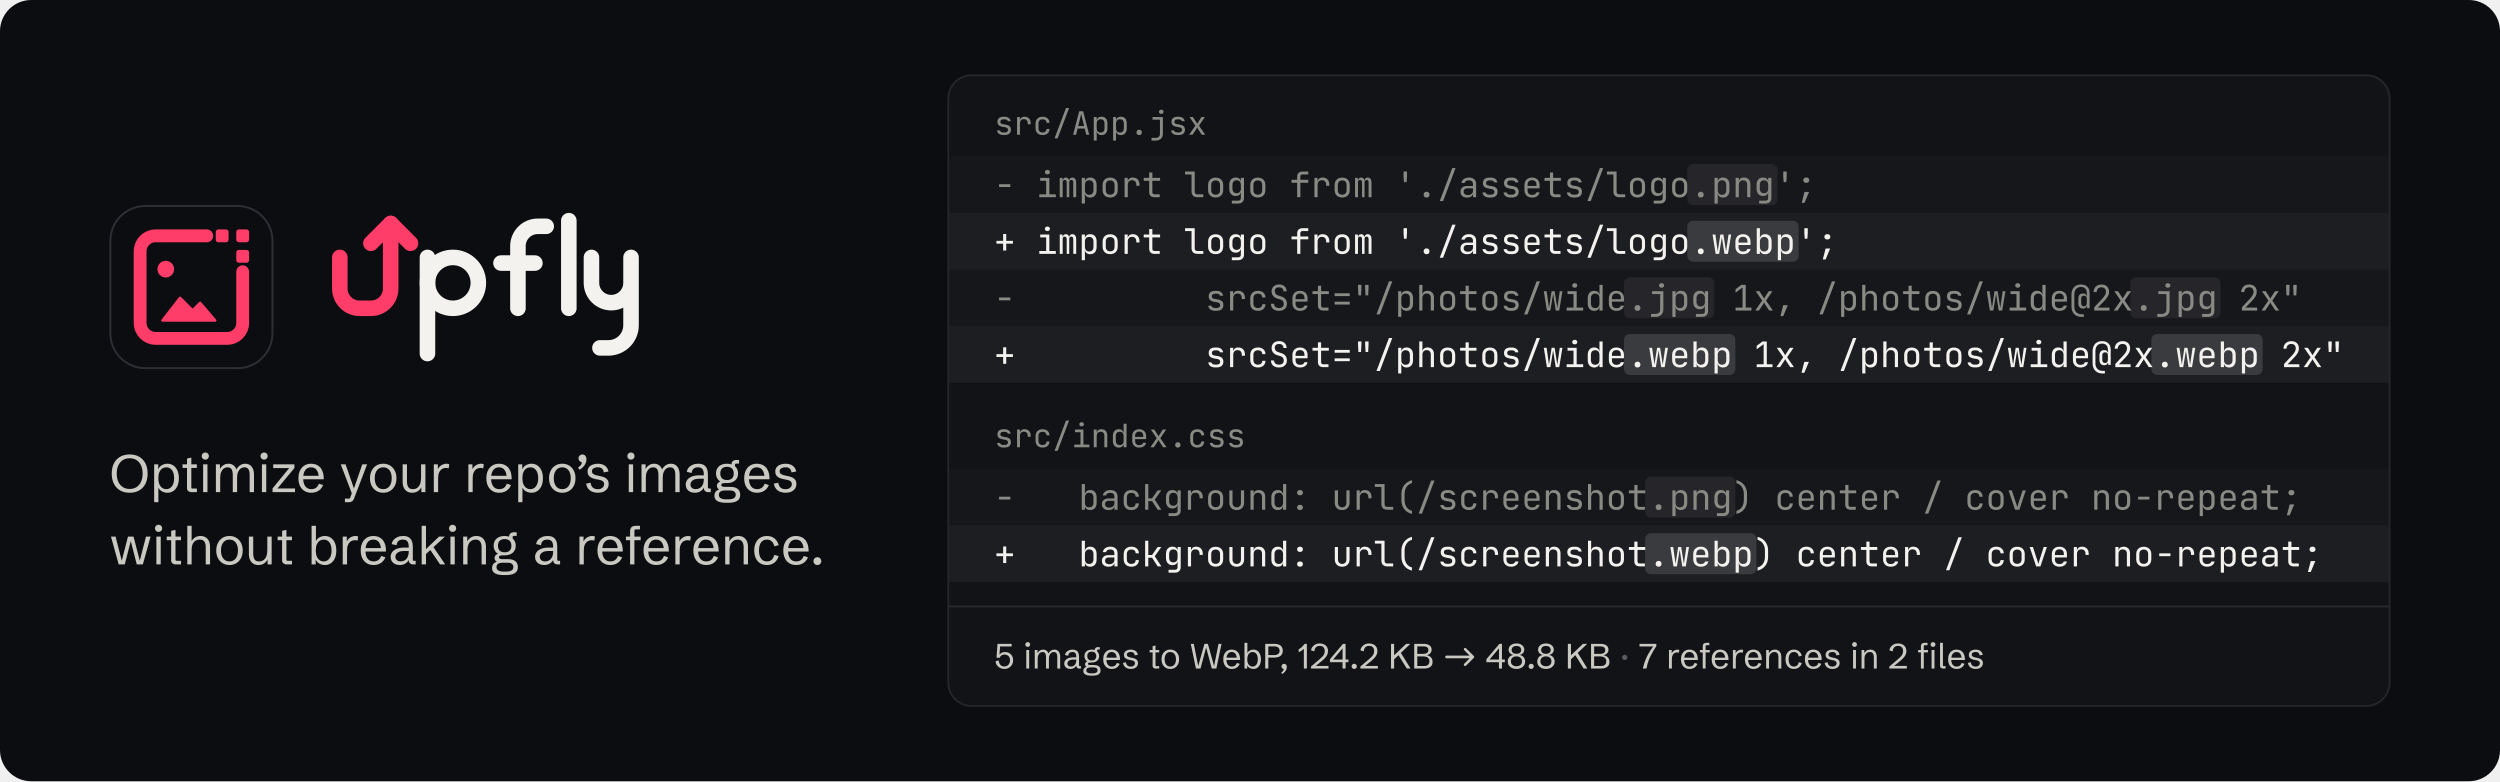
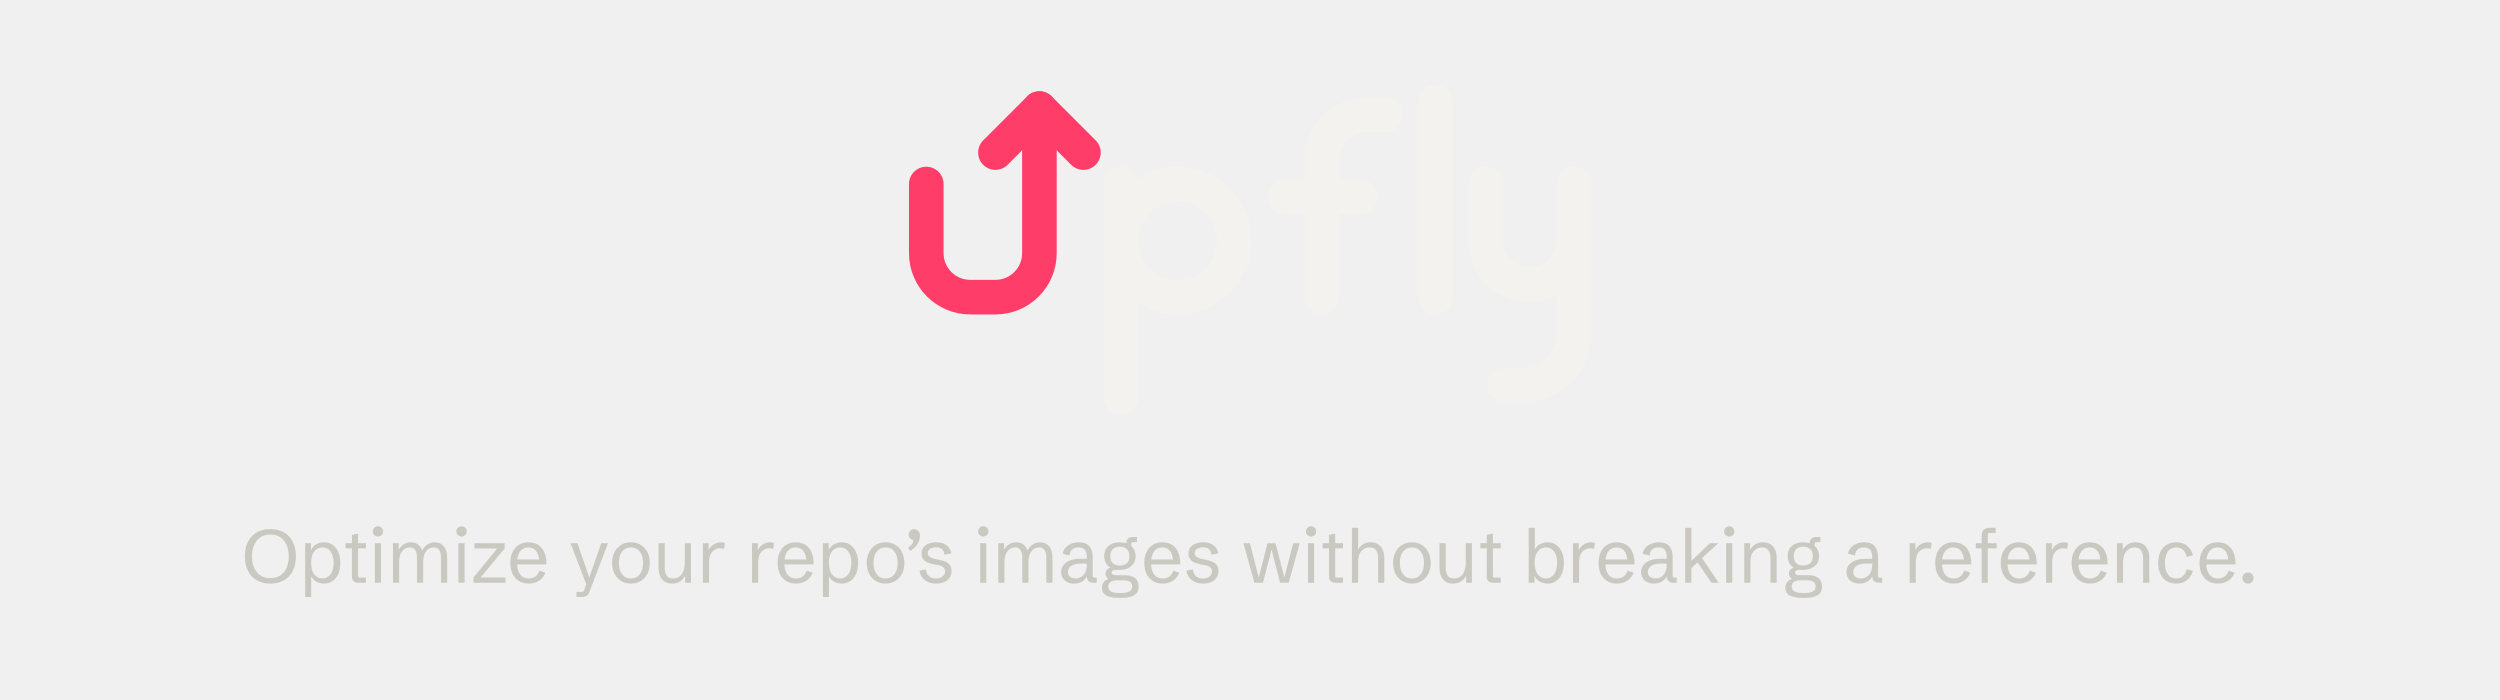
- <svg xmlns="http://www.w3.org/2000/svg" width="1280" height="400" viewBox="0 0 1280 400" role="img" aria-labelledby="t">
-   <style>@media (max-width:720px){.card{display:none}.brand{transform:translate(228.2px,-144.8px) scale(1.722)}}</style>
+ <svg xmlns="http://www.w3.org/2000/svg" width="1000" height="280" viewBox="0 0 1000 280" role="img" aria-labelledby="t">
+   <style>.n{display:none}@media (max-width:600px){.w{display:none}.n{display:inline}}</style>
  <defs>
    <path id="s34" d="M788 -24Q573 -24 417 67Q260 157 176 324Q91 491 91 720Q91 950 176 1117Q260 1283 417 1374Q573 1464 788 1464Q1003 1464 1160 1374Q1316 1283 1401 1117Q1485 950 1485 720Q1485 491 1401 324Q1316 157 1160 67Q1003 -24 788 -24ZM788 124Q943 124 1056 197Q1168 269 1229 403Q1290 537 1290 720Q1290 904 1229 1038Q1168 1171 1056 1244Q943 1316 788 1316Q634 1316 521 1244Q408 1171 347 1038Q286 904 286 720Q286 537 347 403Q408 269 521 197Q634 124 788 124Z" />
    <path id="s102" d="M163 -390L163 1080L321 1080L321 884Q366 992 462 1047Q564 1104 679 1104Q811 1104 911 1035Q1011 966 1067 839Q1123 712 1123 539Q1123 366 1067 240Q1010 113 910 45Q810 -24 679 -24Q573 -24 469 29Q379 75 327 176L327 -390ZM633 116Q767 116 853 227Q939 337 939 543Q939 743 856 854Q773 964 635 964Q551 964 481 920Q410 876 368 783Q326 690 326 543Q326 326 416 221Q506 116 633 116Z" />
    <path id="s108" d="M394 0Q330 0 282 43Q234 85 234 150L234 940L60 940L60 1080L234 1080L234 1306L402 1342L402 1080L616 1080L616 940L402 940L402 195Q402 162 412 151Q421 140 452 140L617 140L617 0Z" />
    <path id="s80" d="M164 0L164 1080L332 1080L332 0ZM248 1261Q190 1261 149 1302Q108 1343 108 1401Q108 1460 149 1501Q190 1541 248 1541Q307 1541 348 1501Q388 1460 388 1401Q388 1343 348 1302Q307 1261 248 1261Z" />
    <path id="s91" d="M163 0L163 1080L321 1080L321 895Q359 979 447 1042Q535 1104 656 1104Q763 1104 843 1046Q922 987 961 880Q1012 979 1101 1042Q1189 1104 1307 1104Q1462 1104 1553 992Q1643 879 1643 680L1643 0L1475 0L1475 667Q1475 759 1456 826Q1437 892 1394 928Q1350 964 1275 964Q1193 964 1128 918Q1062 871 1025 782Q987 693 987 565L987 0L819 0L819 667Q819 759 800 826Q781 892 738 928Q695 964 621 964Q539 964 473 918Q407 872 369 783Q331 694 331 565L331 0Z" />
    <path id="s120" d="M80 0L80 144L728 936L106 936L106 1080L930 1080L930 936L272 144L954 144L954 0Z" />
    <path id="s72" d="M601 -24Q447 -24 335 45Q222 114 161 241Q100 367 100 539Q100 712 161 839Q222 966 333 1035Q444 1104 594 1104Q680 1104 767 1077Q853 1049 925 982Q996 914 1040 797Q1083 679 1083 500L285 500Q292 325 367 226Q449 116 601 116Q710 116 785 171Q859 226 894 330L1059 274Q1020 180 955 114Q890 47 801 12Q711 -24 601 -24ZM289 636L885 636Q874 735 843 801Q802 887 737 926Q671 964 591 964Q496 964 427 915Q358 865 321 770Q298 711 289 636Z" />
    <path id="s117" d="M211 -390L211 -250L375 -250Q393 -250 403 -238Q413 -227 422 -202L478 -42L49 1080L237 1080L561 143L887 1080L1073 1080L558 -269Q537 -324 487 -357Q437 -390 383 -390Z" />
    <path id="s94" d="M611 -24Q459 -24 343 48Q227 119 162 246Q97 373 97 540Q97 707 162 834Q227 961 343 1033Q459 1104 611 1104Q763 1104 879 1033Q995 961 1060 834Q1125 707 1125 540Q1125 373 1060 246Q995 119 879 48Q763 -24 611 -24ZM611 116Q764 116 853 230Q941 344 941 540Q941 737 853 851Q764 964 611 964Q458 964 370 851Q281 737 281 540Q281 344 370 230Q458 116 611 116Z" />
    <path id="s109" d="M512 -24Q399 -24 316 27Q233 78 188 173Q143 268 143 400L143 1080L311 1080L311 413Q311 281 361 199Q411 116 541 116Q638 116 709 166Q780 216 820 316Q859 416 859 566L859 1080L1027 1080L1027 0L869 0L869 194Q827 105 741 43Q647 -24 512 -24Z" />
    <path id="s105" d="M163 0L163 1080L321 1080L321 890Q369 992 460 1047Q556 1104 655 1104Q684 1104 712 1099Q739 1094 763 1082L741 924Q686 941 632 941Q598 941 548 928Q497 914 448 874Q398 833 365 753Q331 673 331 540L331 0Z" />
    <path id="s216" d="M167 869L107 955L140 979Q196 1020 223 1061Q250 1101 250 1153L250 1166Q203 1172 169 1206Q125 1248 125 1312Q125 1377 169 1421Q213 1464 275 1464Q311 1464 348 1446Q384 1428 409 1387Q433 1345 433 1274Q433 1180 381 1082Q328 984 220 907Z" />
    <path id="s106" d="M532 -24Q415 -24 320 15Q224 53 161 132Q98 210 77 331L253 365Q264 238 340 176Q415 114 529 114Q642 114 709 171Q776 228 776 310Q776 380 729 421Q681 462 591 479L460 504Q407 514 350 532Q293 550 244 582Q194 614 164 666Q133 718 133 797Q133 903 189 971Q244 1038 336 1071Q427 1104 533 1104Q649 1104 735 1068Q821 1032 875 965Q929 898 947 803L762 766Q755 827 730 872Q704 917 656 942Q607 966 530 966Q437 966 370 927Q303 888 303 809Q303 765 326 734Q348 703 394 683Q439 662 508 647L641 619Q725 602 796 569Q867 535 910 476Q953 417 953 320Q953 213 900 136Q846 58 752 17Q657 -24 532 -24Z" />
    <path id="s59" d="M440 -24Q332 -24 253 18Q173 59 130 131Q87 203 87 294Q87 391 144 473Q201 555 321 605Q440 654 627 654L789 654L789 695Q789 825 737 895Q685 964 563 964Q448 964 386 905Q324 845 320 745L131 788Q140 875 198 947Q255 1018 352 1061Q448 1104 575 1104Q706 1104 789 1055Q871 1005 910 912Q949 819 949 688L949 195Q949 162 959 151Q968 140 999 140L1060 140L1060 0L953 0Q885 0 839 43Q793 85 793 150L793 174Q784 157 772 141Q742 97 696 60Q650 22 587 -1Q523 -24 440 -24ZM478 116Q561 116 632 157Q703 198 747 286Q790 373 790 513L790 522L621 522Q488 522 412 487Q335 452 303 401Q271 349 271 298Q271 247 294 206Q317 165 363 141Q409 116 478 116Z" />
    <path id="s78" d="M543 -414Q302 -414 188 -346Q74 -279 74 -138Q74 -58 115 5Q156 68 257 102Q219 125 195 163Q171 201 171 248Q171 304 206 349Q241 393 306 412Q226 459 182 540Q137 620 137 727Q137 843 189 928Q240 1012 336 1058Q431 1104 563 1104Q662 1104 741 1078L741 1098Q741 1163 789 1206Q837 1248 901 1248L1031 1248L1031 1108L924 1108Q893 1108 884 1097Q874 1086 874 1053L874 1005Q913 971 941 927Q993 842 993 725Q993 610 941 527Q888 443 791 398Q694 352 560 352L467 352Q341 352 341 277Q341 206 463 206L679 206Q807 206 886 177Q964 147 1006 101Q1047 54 1062 0Q1077 -54 1077 -103Q1077 -262 962 -338Q847 -414 605 -414ZM563 470Q690 470 758 536Q826 601 826 725Q826 848 758 916Q690 984 563 984Q437 984 370 917Q303 849 303 725Q303 601 370 536Q437 470 563 470ZM543 -280L605 -280Q903 -280 903 -102Q903 -28 850 19Q796 66 667 66L481 66Q381 66 314 26Q247 -15 247 -107Q247 -195 320 -237Q392 -280 543 -280Z" />
    <path id="s115" d="M362 0L62 1080L240 1080L481 142L722 1080L938 1080L1181 144L1422 1080L1600 1080L1300 0L1064 0L831 908L598 0Z" />
    <path id="s79" d="M164 0L164 1500L332 1500L332 906Q374 983 451 1038Q544 1104 679 1104Q793 1104 876 1053Q958 1002 1003 908Q1048 813 1048 680L1048 0L880 0L880 667Q880 804 829 884Q777 964 646 964Q506 964 419 865Q332 765 332 565L332 0Z" />
    <path id="s67" d="M679 -24Q573 -24 469 29Q373 78 321 188L321 0L163 0L163 1500L331 1500L331 906Q376 998 462 1047Q564 1104 679 1104Q811 1104 911 1035Q1011 966 1067 839Q1123 712 1123 539Q1123 366 1067 240Q1010 113 910 45Q810 -24 679 -24ZM633 116Q767 116 853 227Q939 337 939 543Q939 743 856 854Q773 964 635 964Q551 964 481 920Q410 876 368 783Q326 690 326 543Q326 326 416 221Q506 116 633 116Z" />
    <path id="s89" d="M164 0L164 1500L332 1500L332 597L839 1080L1068 1080L622 670L1077 0L878 0L500 558L332 403L332 0Z" />
    <path id="s92" d="M163 0L163 1080L321 1080L321 894Q364 978 450 1039Q543 1104 676 1104Q791 1104 874 1053Q957 1002 1002 908Q1047 813 1047 680L1047 0L879 0L879 667Q879 800 825 882Q770 964 645 964Q510 964 421 862Q331 759 331 565L331 0Z" />
    <path id="s77" d="M218 0L218 940L57 940L57 1080L218 1080L218 1276Q218 1397 275 1449Q332 1500 466 1500L601 1500L601 1360L442 1360Q412 1360 399 1347Q386 1334 386 1304L386 1080L628 1080L628 940L386 940L386 0Z" />
    <path id="s68" d="M594 -24Q442 -24 331 45Q220 114 160 241Q100 367 100 540Q100 713 160 840Q220 966 331 1035Q442 1104 594 1104Q710 1104 802 1062Q893 1019 957 940Q1020 860 1050 748L879 703Q851 829 779 897Q706 964 594 964Q445 964 365 854Q284 743 284 540Q284 336 365 226Q445 116 594 116Q705 116 777 182Q849 247 878 371L1048 323Q1024 241 982 177Q940 113 883 68Q825 23 753 0Q680 -24 594 -24Z" />
    <path id="s179" d="M287 -24Q223 -24 179 20Q135 64 135 128Q135 192 179 236Q223 280 287 280Q351 280 395 236Q439 192 439 128Q439 64 395 20Q351 -24 287 -24Z" />
-     <path id="m106" d="M283 -8Q227 -8 186 10Q144 27 120 59Q95 91 90 135L180 135Q186 106 213 89Q239 72 283 72L325 72Q378 72 404 94Q430 115 430 151Q430 186 407 207Q383 227 337 234L263 246Q182 260 143 297Q103 333 103 403Q103 477 150 518Q197 558 291 558L329 558Q408 558 456 521Q504 484 514 421L424 421Q418 447 394 463Q370 478 329 478L291 478Q240 478 217 459Q193 440 193 402Q193 368 213 352Q233 336 276 329L350 317Q439 303 480 265Q520 227 520 155Q520 79 472 36Q423 -8 325 -8Z" />
-     <path id="m105" d="M111 0L111 550L199 550L199 445L220 445L191 380Q191 469 230 515Q268 560 344 560Q431 560 483 506Q534 451 534 358L534 325L444 325L444 350Q444 415 413 450Q381 484 323 484Q266 484 234 449Q201 414 201 350L201 0Z" />
-     <path id="m68" d="M304 -10Q238 -10 189 15Q139 40 112 88Q85 135 85 200L85 350Q85 416 112 463Q139 510 189 535Q238 560 304 560Q399 560 457 509Q515 458 518 370L428 370Q425 423 393 452Q360 480 304 480Q245 480 210 447Q175 413 175 351L175 200Q175 138 210 104Q245 70 304 70Q360 70 393 99Q425 128 428 180L518 180Q515 92 457 41Q399 -10 304 -10Z" />
-     <path id="m153" d="M75 -110L430 830L525 830L170 -110Z" />
-     <path id="m1" d="M50 0L240 730L361 730L550 0L459 0L411 194L190 194L142 0ZM208 270L392 270L336 495Q320 559 311 602Q302 645 300 658Q298 645 289 602Q280 559 264 496Z" />
-     <path id="m102" d="M92 -180L92 550L182 550L182 445L200 445L182 424Q182 487 224 524Q265 560 333 560Q416 560 466 506Q515 451 515 356L515 195Q515 132 493 86Q470 40 430 15Q389 -10 333 -10Q266 -10 224 27Q182 64 182 126L200 105L180 105L182 -20L182 -180ZM303 68Q360 68 393 102Q425 136 425 200L425 350Q425 414 393 448Q360 482 303 482Q248 482 215 447Q182 412 182 350L182 200Q182 138 215 103Q248 68 303 68Z" />
-     <path id="m140" d="M300 -10Q262 -10 240 12Q217 34 217 71Q217 110 240 133Q262 156 300 156Q338 156 361 133Q383 110 383 71Q383 34 361 12Q338 -10 300 -10Z" />
-     <path id="m87" d="M85 -180L85 -97L214 -97Q276 -97 311 -63Q345 -30 345 31L345 468L115 468L115 550L435 550L435 31Q435 -66 375 -123Q315 -180 214 -180ZM385 649Q352 649 333 666Q314 683 314 712Q314 742 333 760Q352 777 385 777Q418 777 437 760Q456 742 456 712Q456 683 437 666Q418 649 385 649Z" />
-     <path id="m116" d="M50 0L245 283L62 550L168 550L277 380Q284 369 291 356Q297 343 301 335Q304 343 311 356Q317 369 324 380L434 550L539 550L356 282L550 0L444 0L326 180Q319 191 313 206Q306 220 301 229Q297 220 290 206Q282 191 274 180L155 0Z" />
-     <path id="m163" d="M140 290L140 370L460 370L460 290Z" />
-     <path id="m80" d="M85 0L85 82L280 82L280 468L110 468L110 550L370 550L370 82L555 82L555 0ZM315 649Q282 649 263 666Q244 683 244 712Q244 742 263 760Q282 777 315 777Q348 777 367 760Q386 742 386 712Q386 683 367 666Q348 649 315 649Z" />
-     <path id="m91" d="M66 0L66 550L145 550L145 484L163 484L149 460Q149 506 174 533Q198 560 240 560Q286 560 311 526Q336 492 336 430L309 484L351 484L332 460Q332 506 358 533Q383 560 425 560Q477 560 506 521Q534 482 534 418L534 0L451 0L451 419Q451 453 437 472Q422 491 394 491Q367 491 352 473Q336 454 336 420L336 0L264 0L264 419Q264 454 249 473Q233 491 205 491Q177 491 163 473Q149 454 149 420L149 0Z" />
-     <path id="m94" d="M300 -8Q234 -8 186 17Q138 42 112 90Q85 137 85 202L85 348Q85 414 112 461Q138 508 186 533Q234 558 300 558Q366 558 414 533Q462 508 489 461Q515 414 515 349L515 202Q515 137 489 90Q462 42 414 17Q366 -8 300 -8ZM300 72Q359 72 392 105Q425 138 425 202L425 348Q425 412 392 445Q359 478 300 478Q242 478 209 445Q175 412 175 348L175 202Q175 138 209 105Q242 72 300 72Z" />
-     <path id="m108" d="M360 0Q289 0 250 38Q210 76 210 145L210 468L55 468L55 550L210 550L210 705L300 705L300 550L520 550L520 468L300 468L300 145Q300 82 360 82L510 82L510 0Z" />
-     <path id="m90" d="M375 0Q327 0 291 19Q255 38 235 73Q215 108 215 155L215 648L30 648L30 730L305 730L305 155Q305 121 324 102Q343 82 375 82L550 82L550 0Z" />
-     <path id="m78" d="M161 -180L161 -98L336 -98Q378 -98 398 -79Q417 -60 417 -20L417 50L419 150L401 150L418 165Q418 105 378 70Q338 35 271 35Q186 35 137 91Q88 146 88 240L88 356Q88 450 137 505Q186 560 271 560Q338 560 378 525Q418 490 418 430L401 445L418 445L418 550L507 550L507 -20Q507 -94 462 -137Q416 -180 335 -180ZM298 113Q354 113 386 148Q418 183 418 245L418 350Q418 412 386 447Q354 482 298 482Q241 482 210 448Q178 414 178 350L178 245Q178 181 210 147Q241 113 298 113Z" />
-     <path id="m77" d="M220 0L220 413L60 413L60 495L220 495L220 590Q220 655 261 693Q302 730 374 730L535 730L535 648L374 648Q343 648 327 634Q310 619 310 590L310 495L535 495L535 413L310 413L310 0Z" />
-     <path id="m179" d="M258 430L246 580L246 730L343 730L343 580L332 430Z" />
-     <path id="m59" d="M252 -10Q165 -10 115 35Q65 79 65 155Q65 232 115 276Q165 320 250 320L420 320L420 375Q420 426 390 454Q359 481 303 481Q254 481 221 461Q188 440 183 405L93 405Q102 476 160 518Q218 560 305 560Q400 560 455 511Q510 462 510 378L510 0L422 0L422 105L407 105L422 120Q422 60 376 25Q329 -10 252 -10ZM274 61Q338 61 379 93Q420 125 420 175L420 253L252 253Q207 253 181 228Q155 203 155 160Q155 114 187 88Q218 61 274 61Z" />
-     <path id="m72" d="M300 -10Q235 -10 187 16Q138 42 112 90Q85 137 85 200L85 350Q85 414 112 461Q138 508 187 534Q235 560 300 560Q365 560 414 534Q462 508 489 461Q515 414 515 350L515 253L173 253L173 200Q173 135 206 101Q239 66 300 66Q352 66 384 85Q416 103 423 140L513 140Q504 71 446 31Q387 -10 300 -10ZM427 313L427 350Q427 415 395 450Q362 485 300 485Q239 485 206 450Q173 415 173 350L173 321L434 321Z" />
-     <path id="m92" d="M92 0L92 550L182 550L182 445L201 445L182 424Q182 489 221 525Q260 560 329 560Q412 560 461 509Q510 458 510 370L510 0L420 0L420 360Q420 419 389 451Q357 482 303 482Q247 482 215 448Q182 414 182 350L182 0Z" />
-     <path id="m143" d="M170 -160L250 151L380 151L250 -160ZM290 410Q257 410 236 431Q215 452 215 485Q215 517 237 539Q258 560 290 560L310 560Q342 560 364 539Q385 517 385 485Q385 452 364 431Q343 410 310 410Z" />
-     <path id="m250" d="M256 95L256 290L65 290L65 370L256 370L256 565L344 565L344 370L535 370L535 290L344 290L344 95Z" />
-     <path id="m115" d="M123 0L35 550L115 550L170 160Q173 138 177 113Q180 87 182 70Q184 87 189 113Q193 138 196 160L257 550L343 550L404 160Q407 138 412 113Q416 87 418 70Q420 87 425 113Q429 138 432 160L489 550L565 550L473 0L374 0L315 380Q311 408 306 436Q301 464 299 480Q297 464 293 436Q289 408 284 380L222 0Z" />
-     <path id="m67" d="M332 -10Q264 -10 223 27Q182 63 182 126L200 105L182 105L182 0L92 0L92 730L182 730L182 570L180 445L200 445L182 424Q182 486 224 523Q265 560 332 560Q415 560 465 505Q515 450 515 355L515 194Q515 100 465 45Q415 -10 332 -10ZM302 68Q359 68 392 102Q425 136 425 200L425 350Q425 414 392 448Q359 482 302 482Q247 482 215 447Q182 412 182 350L182 200Q182 138 215 103Q247 68 302 68Z" />
-     <path id="m46" d="M304 -10Q232 -10 181 14Q129 38 101 83Q73 128 72 190L162 190Q162 135 200 103Q237 71 304 71Q367 71 403 102Q438 133 438 188Q438 232 415 265Q391 298 347 311L248 342Q173 365 133 419Q92 473 92 546Q92 605 119 649Q145 692 193 717Q241 741 306 741Q402 741 460 688Q518 634 519 545L429 545Q429 599 397 630Q364 660 305 660Q247 660 215 632Q182 604 182 554Q182 509 206 476Q230 443 275 429L375 397Q448 374 488 319Q528 264 528 190Q528 130 500 85Q472 40 422 15Q371 -10 304 -10Z" />
-     <path id="m254" d="M85 410L85 490L515 490L515 410ZM85 170L85 250L515 250L515 170Z" />
-     <path id="m178" d="M365 430L353 640L353 730L450 730L450 640L439 430ZM162 430L150 640L150 730L247 730L247 640L236 430Z" />
-     <path id="m79" d="M92 0L92 730L182 730L182 550L182 445L201 445L182 424Q182 489 221 525Q260 560 329 560Q412 560 461 509Q510 458 510 370L510 0L420 0L420 360Q420 419 389 452Q357 484 303 484Q247 484 215 449Q182 414 182 350L182 0Z" />
-     <path id="m70" d="M268 -10Q186 -10 136 45Q85 100 85 194L85 355Q85 450 135 505Q185 560 268 560Q336 560 377 523Q418 486 418 424L400 445L420 445L418 570L418 730L508 730L508 0L418 0L418 105L400 105L418 126Q418 63 377 27Q336 -10 268 -10ZM298 68Q354 68 386 103Q418 138 418 200L418 350Q418 412 386 447Q354 482 298 482Q241 482 208 448Q175 414 175 350L175 200Q175 136 208 102Q241 68 298 68Z" />
-     <path id="m124" d="M90 0L90 82L288 82L288 655L90 507L90 607L255 730L378 730L378 82L540 82L540 0Z" />
-     <path id="m141" d="M165 -160L245 151L375 151L245 -160Z" />
-     <path id="m265" d="M325 -180Q240 -180 177 -144Q114 -109 80 -43Q45 22 45 110L45 450Q45 540 78 605Q110 670 171 705Q231 740 315 740Q391 740 446 711Q501 681 531 626Q560 571 560 495L560 65L489 65L489 120L461 120L480 140Q480 102 451 79Q422 55 374 55Q309 55 275 95Q240 134 240 210L240 330Q240 406 275 446Q309 485 374 485Q422 485 451 462Q480 438 480 399L466 420L490 420L480 490L480 495Q480 552 461 591Q442 630 406 650Q369 670 315 670Q225 670 175 612Q125 554 125 450L125 110Q125 10 179 -47Q232 -105 325 -105L395 -105L395 -180ZM400 118Q441 118 461 143Q480 168 480 220L480 331Q480 378 461 400Q441 422 400 422Q360 422 340 400Q320 377 320 330L320 210Q320 163 340 141Q360 118 400 118Z" />
-     <path id="m125" d="M92 0L92 92L315 329Q372 390 398 438Q424 485 424 529Q424 590 391 625Q357 660 299 660Q235 660 199 624Q162 588 162 525L72 525Q74 591 103 640Q131 688 182 714Q232 740 299 740Q365 740 414 715Q462 689 488 642Q514 595 514 530Q514 468 481 407Q448 346 373 268L193 82L526 82L526 0Z" />
-     <path id="m89" d="M95 0L95 730L185 730L185 323L291 323L451 550L554 550L369 288L557 0L452 0L292 245L185 245L185 0Z" />
-     <path id="m109" d="M299 -10Q204 -10 147 47Q90 103 90 200L90 550L180 550L180 200Q180 138 212 104Q244 69 299 69Q355 69 388 104Q420 138 420 200L420 550L510 550L510 200Q510 103 452 47Q394 -10 299 -10Z" />
-     <path id="m142" d="M300 410Q263 410 240 431Q217 451 217 485Q217 519 240 540Q263 560 300 560Q338 560 361 540Q383 519 383 485Q383 451 361 431Q338 410 300 410ZM300 -10Q263 -10 240 11Q217 31 217 65Q217 99 240 120Q263 140 300 140Q338 140 361 120Q383 99 383 65Q383 31 361 11Q338 -10 300 -10Z" />
-     <path id="m157" d="M485 -120Q343 -85 264 18Q185 121 185 270L185 450Q185 548 222 628Q258 707 326 762Q393 817 485 840L485 755Q421 740 374 698Q327 655 301 592Q275 529 275 450L275 270Q275 193 301 130Q326 67 374 26Q421 -16 485 -31Z" />
-     <path id="m158" d="M115 -120L115 -31Q180 -16 227 26Q274 67 300 130Q325 193 325 270L325 450Q325 529 299 592Q273 655 226 698Q179 740 115 755L115 840Q208 817 275 762Q342 707 379 628Q415 548 415 450L415 270Q415 121 336 18Q257 -85 115 -120Z" />
-     <path id="m114" d="M239 0L55 550L147 550L269 180Q280 147 289 117Q298 86 302 69Q307 86 316 117Q325 147 335 180L454 550L545 550L361 0Z" />
-     <path id="s134" d="M602 -24Q477 -24 363 28Q249 79 173 179Q96 278 83 422L265 479Q276 327 358 224Q439 120 596 120Q693 120 767 167Q840 213 882 295Q924 377 924 483Q924 644 832 730Q739 816 602 816Q481 816 413 756Q344 695 312 620L138 638L196 1440L1020 1440L1020 1286L345 1286L312 820Q353 865 408 901Q504 964 642 964Q774 964 879 904Q984 844 1045 737Q1106 630 1106 489Q1106 333 1036 218Q966 102 851 39Q736 -24 602 -24Z" />
-     <path id="s54" d="M362 0L62 1440L236 1440L495 142L858 1440L1058 1440L1419 142L1678 1440L1852 1440L1552 0L1286 0L956 1235L628 0Z" />
-     <path id="s42" d="M164 0L164 1440L683 1440Q934 1440 1060 1337Q1186 1234 1186 1039Q1186 848 1061 743Q935 638 680 638L344 638L344 0ZM344 786L683 786Q839 786 921 853Q1002 920 1002 1036Q1002 1140 929 1216Q856 1292 683 1292L344 1292Z" />
-     <path id="s181" d="M167 -319L107 -233L140 -209Q196 -168 223 -127Q250 -87 250 -35L250 -22Q203 -16 169 18Q125 60 125 124Q125 189 169 233Q213 276 275 276Q311 276 348 258Q384 240 409 199Q433 157 433 86Q433 -8 381 -106Q328 -204 220 -281Z" />
-     <path id="s130" d="M363 0L363 1147Q284 1079 215 1033Q146 986 61 954L61 1124Q105 1145 154 1177Q203 1208 266 1270Q328 1331 410 1440L539 1440L539 0Z" />
-     <path id="s131" d="M70 0L70 118L576 547Q679 635 745 707Q810 779 841 853Q872 927 872 1018Q872 1117 838 1185Q803 1252 738 1286Q673 1320 579 1320Q471 1320 405 1278Q338 1235 306 1163Q273 1091 267 1001L75 1060Q81 1156 145 1249Q208 1342 319 1403Q430 1464 578 1464Q662 1464 747 1440Q832 1416 904 1364Q975 1311 1019 1227Q1062 1142 1062 1022Q1062 851 969 717Q876 582 709 447L348 154L1090 154L1090 0Z" />
-     <path id="s133" d="M794 0L794 372L62 372L62 544L821 1440L970 1440L970 526L1138 526L1138 372L970 372L970 0ZM796 526L796 1180L246 526Z" />
-     <path id="s29" d="M164 0L164 1440L344 1440L344 772L1045 1440L1290 1440L738 913L1302 0L1084 0L600 781L344 537L344 0Z" />
-     <path id="s10" d="M164 0L164 1440L713 1440Q924 1440 1051 1354Q1178 1267 1178 1100Q1178 998 1133 931Q1088 863 1018 827Q954 793 884 783Q1034 755 1132 661Q1233 563 1233 387Q1233 244 1167 159Q1100 74 990 37Q880 0 749 0ZM344 148L749 148Q866 148 932 189Q998 229 1025 292Q1051 355 1051 423Q1051 520 1006 583Q961 646 879 677Q797 708 685 708L344 708ZM344 856L704 856Q822 856 906 907Q990 957 990 1076Q990 1171 926 1232Q861 1292 714 1292L344 1292Z" />
-     <path id="s137" d="M592 -24Q444 -24 330 31Q215 85 151 183Q86 281 86 409Q86 546 168 655Q250 763 408 792Q325 812 263 855Q201 898 168 961Q134 1023 134 1100Q134 1205 193 1288Q251 1370 355 1417Q458 1464 593 1464Q729 1464 832 1417Q934 1370 992 1288Q1050 1205 1050 1100Q1050 1023 1017 961Q983 898 922 855Q861 812 778 792Q936 763 1018 655Q1100 546 1100 409Q1100 281 1035 183Q970 85 856 31Q741 -24 592 -24ZM593 134Q742 134 828 211Q914 288 914 422Q914 553 828 632Q742 710 593 710Q445 710 358 632Q270 553 270 422Q270 287 358 211Q445 134 593 134ZM593 858Q722 858 796 917Q870 976 870 1081Q870 1190 796 1255Q722 1319 593 1319Q464 1319 389 1255Q314 1190 314 1081Q314 976 389 917Q464 858 593 858Z" />
-     <path id="s192" d="M287 498Q223 498 179 542Q135 586 135 650Q135 714 179 758Q223 802 287 802Q351 802 395 758Q439 714 439 650Q439 586 395 542Q351 498 287 498Z" />
-     <path id="s136" d="M250 0Q329 372 480 684Q631 995 854 1286L54 1286L54 1440L1032 1440L1032 1305Q930 1152 840 998Q749 844 675 685Q600 525 546 355Q492 185 462 0Z" />
-     <path id="s90" d="M321 0Q257 0 209 43Q161 85 161 150L161 1500L329 1500L329 195Q329 162 339 151Q348 140 379 140L484 140L484 0Z" />
  </defs>
-   <rect width="1280" height="400" rx="16" fill="#0C0D10" />
-   <g class="brand">
-     <g transform="translate(56 105) scale(0.65625)">
-       <rect width="128" height="128" rx="28" fill="#0C0D10" />
-       <rect x="0.75" y="0.75" width="126.5" height="126.5" rx="27.25" fill="none" stroke="#2E2F35" stroke-width="1.5" />
-       <path d="M76 24 H36 A12 12 0 0 0 24 36 V92 A12 12 0 0 0 36 104 H92 A12 12 0 0 0 104 92 V52" fill="none" stroke="#FF3D68" stroke-width="10" stroke-linecap="round" stroke-linejoin="round" />
-       <rect x="83" y="19" width="10" height="10" rx="2.00" fill="#FF3D68" />
-       <rect x="99" y="19" width="10" height="10" rx="2.00" fill="#FF3D68" />
-       <rect x="99" y="35" width="10" height="10" rx="2.00" fill="#FF3D68" />
-       <path d="M41.52 90.00 L55.17 72.45 L64.92 82.20 L70.78 76.35 L82.47 90.00 Z" fill="#FF3D68" stroke="#FF3D68" stroke-width="2.08" stroke-linejoin="round" />
-       <circle cx="44" cy="50" r="6.5" fill="#FF3D68" />
-     </g>
-     <g transform="translate(163.85 99.95) scale(0.72381)">
+   <g class="w">
+     <g transform="translate(352.91 18.29) scale(1.25714)">
      <g fill="none" stroke-width="11" stroke-linecap="round" stroke-linejoin="round" stroke="#FF3D68">
        <path d="M14 44 V66 A14 14 0 0 0 28 80 H36 A14 14 0 0 0 50 66 V20" />
        <path d="M36 34 L50 20 L64 34" />
      </g>
      <g fill="none" stroke-width="11" stroke-linecap="round" stroke-linejoin="round" stroke="#F3F2EE">
        <path d="M76 44 V112" />
        <circle cx="94" cy="62" r="18" />
        <path d="M140 80 V36 A14 14 0 0 1 154 22 H160 M128 48 H152" />
        <path d="M176 18 V80" />
        <path d="M192 44 V62 A14 14 0 0 0 220 62 M220 44 V92 A16 16 0 0 1 204 108 H198" />
      </g>
    </g>
-     <g fill="#C9C8C1" transform="translate(56 251.98) scale(0.013184 -0.013184)">
+     <g fill="#C9C8C1" transform="translate(96.6 233.09) scale(0.014648 -0.014648)">
+       <use href="#s34" />
+       <use href="#s102" x="1576" />
+       <use href="#s108" x="2781" />
+       <use href="#s80" x="3477" />
+       <use href="#s91" x="3973" />
+       <use href="#s80" x="5760" />
+       <use href="#s120" x="6256" />
+       <use href="#s72" x="7242" />
+       <use href="#s117" x="8936" />
+       <use href="#s94" x="10024" />
+       <use href="#s109" x="11246" />
+       <use href="#s105" x="12436" />
+       <use href="#s105" x="13778" />
+       <use href="#s72" x="14540" />
+       <use href="#s102" x="15714" />
+       <use href="#s94" x="16977" />
+       <use href="#s216" x="18094" />
+       <use href="#s106" x="18437" />
+       <use href="#s80" x="20007" />
+       <use href="#s91" x="20503" />
+       <use href="#s59" x="22295" />
+       <use href="#s78" x="23422" />
+       <use href="#s72" x="24553" />
+       <use href="#s106" x="25727" />
+       <use href="#s115" x="27297" />
+       <use href="#s80" x="28959" />
+       <use href="#s108" x="29463" />
+       <use href="#s79" x="30159" />
+       <use href="#s94" x="31350" />
+       <use href="#s109" x="32572" />
+       <use href="#s108" x="33771" />
+       <use href="#s67" x="34987" />
+       <use href="#s105" x="36196" />
+       <use href="#s72" x="36958" />
+       <use href="#s59" x="38132" />
+       <use href="#s89" x="39261" />
+       <use href="#s80" x="40378" />
+       <use href="#s92" x="40874" />
+       <use href="#s78" x="42084" />
+       <use href="#s59" x="43741" />
+       <use href="#s105" x="45390" />
+       <use href="#s72" x="46152" />
+       <use href="#s77" x="47301" />
+       <use href="#s72" x="47940" />
+       <use href="#s105" x="49114" />
+       <use href="#s72" x="49876" />
+       <use href="#s92" x="51050" />
+       <use href="#s68" x="52240" />
+       <use href="#s72" x="53369" />
+       <use href="#s179" x="54505" />
+     </g>
+   </g>
+   <g class="n">
+     <g transform="translate(366.29 3.71) scale(1.14286)">
+       <g fill="none" stroke-width="11" stroke-linecap="round" stroke-linejoin="round" stroke="#FF3D68">
+         <path d="M14 44 V66 A14 14 0 0 0 28 80 H36 A14 14 0 0 0 50 66 V20" />
+         <path d="M36 34 L50 20 L64 34" />
+       </g>
+       <g fill="none" stroke-width="11" stroke-linecap="round" stroke-linejoin="round" stroke="#F3F2EE">
+         <path d="M76 44 V112" />
+         <circle cx="94" cy="62" r="18" />
+         <path d="M140 80 V36 A14 14 0 0 1 154 22 H160 M128 48 H152" />
+         <path d="M176 18 V80" />
+         <path d="M192 44 V62 A14 14 0 0 0 220 62 M220 44 V92 A16 16 0 0 1 204 108 H198" />
+       </g>
+     </g>
+     <g fill="#C9C8C1" transform="translate(225.43 199.53) scale(0.020508 -0.020508)">
      <use href="#s34" />
      <use href="#s102" x="1576" />
      <use href="#s108" x="2781" />
      <use href="#s80" x="3477" />
      <use href="#s91" x="3973" />
      <use href="#s80" x="5760" />
      <use href="#s120" x="6256" />
      <use href="#s72" x="7242" />
      <use href="#s117" x="8936" />
      <use href="#s94" x="10024" />
      <use href="#s109" x="11246" />
      <use href="#s105" x="12436" />
      <use href="#s105" x="13778" />
      <use href="#s72" x="14540" />
      <use href="#s102" x="15714" />
      <use href="#s94" x="16977" />
      <use href="#s216" x="18094" />
      <use href="#s106" x="18437" />
      <use href="#s80" x="20007" />
      <use href="#s91" x="20503" />
      <use href="#s59" x="22295" />
      <use href="#s78" x="23422" />
      <use href="#s72" x="24553" />
      <use href="#s106" x="25727" />
    </g>
-     <g fill="#C9C8C1" transform="translate(56 288.98) scale(0.013184 -0.013184)">
+     <g fill="#C9C8C1" transform="translate(215.12 254.13) scale(0.020508 -0.020508)">
      <use href="#s115" />
      <use href="#s80" x="1662" />
      <use href="#s108" x="2166" />
      <use href="#s79" x="2862" />
      <use href="#s94" x="4053" />
      <use href="#s109" x="5275" />
      <use href="#s108" x="6474" />
      <use href="#s67" x="7690" />
      <use href="#s105" x="8899" />
      <use href="#s72" x="9661" />
      <use href="#s59" x="10835" />
      <use href="#s89" x="11964" />
      <use href="#s80" x="13081" />
      <use href="#s92" x="13577" />
      <use href="#s78" x="14787" />
      <use href="#s59" x="16444" />
      <use href="#s105" x="18093" />
      <use href="#s72" x="18855" />
      <use href="#s77" x="20004" />
      <use href="#s72" x="20643" />
      <use href="#s105" x="21817" />
      <use href="#s72" x="22579" />
      <use href="#s92" x="23753" />
      <use href="#s68" x="24943" />
      <use href="#s72" x="26072" />
      <use href="#s179" x="27208" />
    </g>
  </g>
-   <g class="card">
-     <rect x="485.5" y="38.5" width="738" height="323" rx="12" fill="#121317" stroke="#FFFFFF" stroke-opacity="0.09" />
-     <rect x="486" y="80" width="737" height="29" fill="#FFFFFF" fill-opacity="0.018" />
-     <rect x="486" y="109" width="737" height="29" fill="#FFFFFF" fill-opacity="0.05" />
-     <rect x="486" y="138" width="737" height="29" fill="#FFFFFF" fill-opacity="0.018" />
-     <rect x="486" y="167" width="737" height="29" fill="#FFFFFF" fill-opacity="0.05" />
-     <rect x="486" y="240" width="737" height="29" fill="#FFFFFF" fill-opacity="0.018" />
-     <rect x="486" y="269" width="737" height="29" fill="#FFFFFF" fill-opacity="0.05" />
-     <rect x="863.9" y="84" width="46.2" height="21" rx="3" fill="#FFFFFF" fill-opacity="0.07" />
-     <rect x="863.9" y="113" width="57" height="21" rx="3" fill="#FFFFFF" fill-opacity="0.13" />
-     <rect x="831.5" y="142" width="46.2" height="21" rx="3" fill="#FFFFFF" fill-opacity="0.07" />
-     <rect x="1090.7" y="142" width="46.2" height="21" rx="3" fill="#FFFFFF" fill-opacity="0.07" />
-     <rect x="831.5" y="171" width="57" height="21" rx="3" fill="#FFFFFF" fill-opacity="0.13" />
-     <rect x="1101.5" y="171" width="57" height="21" rx="3" fill="#FFFFFF" fill-opacity="0.13" />
-     <rect x="842.3" y="244" width="46.2" height="21" rx="3" fill="#FFFFFF" fill-opacity="0.07" />
-     <rect x="842.3" y="273" width="57" height="21" rx="3" fill="#FFFFFF" fill-opacity="0.13" />
-     <g fill="#8A8A85" transform="translate(509 69) scale(0.0165 -0.0165)">
-       <use href="#m106" />
-       <use href="#m105" x="600" />
-       <use href="#m68" x="1200" />
-       <use href="#m153" x="1800" />
-       <use href="#m1" x="2400" />
-       <use href="#m102" x="3000" />
-       <use href="#m102" x="3600" />
-       <use href="#m140" x="4200" />
-       <use href="#m87" x="4800" />
-       <use href="#m106" x="5400" />
-       <use href="#m116" x="6000" />
-     </g>
-     <g fill="#8A8A85" transform="translate(509 100.98) scale(0.018 -0.018)">
-       <use href="#m163" />
-       <use href="#m80" x="1200" />
-       <use href="#m91" x="1800" />
-       <use href="#m102" x="2400" />
-       <use href="#m94" x="3000" />
-       <use href="#m105" x="3600" />
-       <use href="#m108" x="4200" />
-       <use href="#m90" x="5400" />
-       <use href="#m94" x="6000" />
-       <use href="#m78" x="6600" />
-       <use href="#m94" x="7200" />
-       <use href="#m77" x="8400" />
-       <use href="#m105" x="9000" />
-       <use href="#m94" x="9600" />
-       <use href="#m91" x="10200" />
-       <use href="#m179" x="11400" />
-       <use href="#m140" x="12000" />
-       <use href="#m153" x="12600" />
-       <use href="#m59" x="13200" />
-       <use href="#m106" x="13800" />
-       <use href="#m106" x="14400" />
-       <use href="#m72" x="15000" />
-       <use href="#m108" x="15600" />
-       <use href="#m106" x="16200" />
-       <use href="#m153" x="16800" />
-       <use href="#m90" x="17400" />
-       <use href="#m94" x="18000" />
-       <use href="#m78" x="18600" />
-       <use href="#m94" x="19200" />
-       <use href="#m140" x="19800" />
-       <use href="#m102" x="20400" />
-       <use href="#m92" x="21000" />
-       <use href="#m78" x="21600" />
-       <use href="#m179" x="22200" />
-       <use href="#m143" x="22800" />
-     </g>
-     <g fill="#F3F2EE" transform="translate(509 129.98) scale(0.018 -0.018)">
-       <use href="#m250" />
-       <use href="#m80" x="1200" />
-       <use href="#m91" x="1800" />
-       <use href="#m102" x="2400" />
-       <use href="#m94" x="3000" />
-       <use href="#m105" x="3600" />
-       <use href="#m108" x="4200" />
-       <use href="#m90" x="5400" />
-       <use href="#m94" x="6000" />
-       <use href="#m78" x="6600" />
-       <use href="#m94" x="7200" />
-       <use href="#m77" x="8400" />
-       <use href="#m105" x="9000" />
-       <use href="#m94" x="9600" />
-       <use href="#m91" x="10200" />
-       <use href="#m179" x="11400" />
-       <use href="#m140" x="12000" />
-       <use href="#m153" x="12600" />
-       <use href="#m59" x="13200" />
-       <use href="#m106" x="13800" />
-       <use href="#m106" x="14400" />
-       <use href="#m72" x="15000" />
-       <use href="#m108" x="15600" />
-       <use href="#m106" x="16200" />
-       <use href="#m153" x="16800" />
-       <use href="#m90" x="17400" />
-       <use href="#m94" x="18000" />
-       <use href="#m78" x="18600" />
-       <use href="#m94" x="19200" />
-       <use href="#m140" x="19800" />
-       <use href="#m115" x="20400" />
-       <use href="#m72" x="21000" />
-       <use href="#m67" x="21600" />
-       <use href="#m102" x="22200" />
-       <use href="#m179" x="22800" />
-       <use href="#m143" x="23400" />
-     </g>
-     <g fill="#8A8A85" transform="translate(509 158.98) scale(0.018 -0.018)">
-       <use href="#m163" />
-       <use href="#m106" x="6000" />
-       <use href="#m105" x="6600" />
-       <use href="#m68" x="7200" />
-       <use href="#m46" x="7800" />
-       <use href="#m72" x="8400" />
-       <use href="#m108" x="9000" />
-       <use href="#m254" x="9600" />
-       <use href="#m178" x="10200" />
-       <use href="#m153" x="10800" />
-       <use href="#m102" x="11400" />
-       <use href="#m79" x="12000" />
-       <use href="#m94" x="12600" />
-       <use href="#m108" x="13200" />
-       <use href="#m94" x="13800" />
-       <use href="#m106" x="14400" />
-       <use href="#m153" x="15000" />
-       <use href="#m115" x="15600" />
-       <use href="#m80" x="16200" />
-       <use href="#m70" x="16800" />
-       <use href="#m72" x="17400" />
-       <use href="#m140" x="18000" />
-       <use href="#m87" x="18600" />
-       <use href="#m102" x="19200" />
-       <use href="#m78" x="19800" />
-       <use href="#m124" x="21000" />
-       <use href="#m116" x="21600" />
-       <use href="#m141" x="22200" />
-       <use href="#m153" x="23400" />
-       <use href="#m102" x="24000" />
-       <use href="#m79" x="24600" />
-       <use href="#m94" x="25200" />
-       <use href="#m108" x="25800" />
-       <use href="#m94" x="26400" />
-       <use href="#m106" x="27000" />
-       <use href="#m153" x="27600" />
-       <use href="#m115" x="28200" />
-       <use href="#m80" x="28800" />
-       <use href="#m70" x="29400" />
-       <use href="#m72" x="30000" />
-       <use href="#m265" x="30600" />
-       <use href="#m125" x="31200" />
-       <use href="#m116" x="31800" />
-       <use href="#m140" x="32400" />
-       <use href="#m87" x="33000" />
-       <use href="#m102" x="33600" />
-       <use href="#m78" x="34200" />
-       <use href="#m125" x="35400" />
-       <use href="#m116" x="36000" />
-       <use href="#m178" x="36600" />
-     </g>
-     <g fill="#F3F2EE" transform="translate(509 187.98) scale(0.018 -0.018)">
-       <use href="#m250" />
-       <use href="#m106" x="6000" />
-       <use href="#m105" x="6600" />
-       <use href="#m68" x="7200" />
-       <use href="#m46" x="7800" />
-       <use href="#m72" x="8400" />
-       <use href="#m108" x="9000" />
-       <use href="#m254" x="9600" />
-       <use href="#m178" x="10200" />
-       <use href="#m153" x="10800" />
-       <use href="#m102" x="11400" />
-       <use href="#m79" x="12000" />
-       <use href="#m94" x="12600" />
-       <use href="#m108" x="13200" />
-       <use href="#m94" x="13800" />
-       <use href="#m106" x="14400" />
-       <use href="#m153" x="15000" />
-       <use href="#m115" x="15600" />
-       <use href="#m80" x="16200" />
-       <use href="#m70" x="16800" />
-       <use href="#m72" x="17400" />
-       <use href="#m140" x="18000" />
-       <use href="#m115" x="18600" />
-       <use href="#m72" x="19200" />
-       <use href="#m67" x="19800" />
-       <use href="#m102" x="20400" />
-       <use href="#m124" x="21600" />
-       <use href="#m116" x="22200" />
-       <use href="#m141" x="22800" />
-       <use href="#m153" x="24000" />
-       <use href="#m102" x="24600" />
-       <use href="#m79" x="25200" />
-       <use href="#m94" x="25800" />
-       <use href="#m108" x="26400" />
-       <use href="#m94" x="27000" />
-       <use href="#m106" x="27600" />
-       <use href="#m153" x="28200" />
-       <use href="#m115" x="28800" />
-       <use href="#m80" x="29400" />
-       <use href="#m70" x="30000" />
-       <use href="#m72" x="30600" />
-       <use href="#m265" x="31200" />
-       <use href="#m125" x="31800" />
-       <use href="#m116" x="32400" />
-       <use href="#m140" x="33000" />
-       <use href="#m115" x="33600" />
-       <use href="#m72" x="34200" />
-       <use href="#m67" x="34800" />
-       <use href="#m102" x="35400" />
-       <use href="#m125" x="36600" />
-       <use href="#m116" x="37200" />
-       <use href="#m178" x="37800" />
-     </g>
-     <g fill="#8A8A85" transform="translate(509 229) scale(0.0165 -0.0165)">
-       <use href="#m106" />
-       <use href="#m105" x="600" />
-       <use href="#m68" x="1200" />
-       <use href="#m153" x="1800" />
-       <use href="#m80" x="2400" />
-       <use href="#m92" x="3000" />
-       <use href="#m70" x="3600" />
-       <use href="#m72" x="4200" />
-       <use href="#m116" x="4800" />
-       <use href="#m140" x="5400" />
-       <use href="#m68" x="6000" />
-       <use href="#m106" x="6600" />
-       <use href="#m106" x="7200" />
-     </g>
-     <g fill="#8A8A85" transform="translate(509 260.98) scale(0.018 -0.018)">
-       <use href="#m163" />
-       <use href="#m67" x="2400" />
-       <use href="#m59" x="3000" />
-       <use href="#m68" x="3600" />
-       <use href="#m89" x="4200" />
-       <use href="#m78" x="4800" />
-       <use href="#m105" x="5400" />
-       <use href="#m94" x="6000" />
-       <use href="#m109" x="6600" />
-       <use href="#m92" x="7200" />
-       <use href="#m70" x="7800" />
-       <use href="#m142" x="8400" />
-       <use href="#m109" x="9600" />
-       <use href="#m105" x="10200" />
-       <use href="#m90" x="10800" />
-       <use href="#m157" x="11400" />
-       <use href="#m153" x="12000" />
-       <use href="#m106" x="12600" />
-       <use href="#m68" x="13200" />
-       <use href="#m105" x="13800" />
-       <use href="#m72" x="14400" />
-       <use href="#m72" x="15000" />
-       <use href="#m92" x="15600" />
-       <use href="#m106" x="16200" />
-       <use href="#m79" x="16800" />
-       <use href="#m94" x="17400" />
-       <use href="#m108" x="18000" />
-       <use href="#m140" x="18600" />
-       <use href="#m102" x="19200" />
-       <use href="#m92" x="19800" />
-       <use href="#m78" x="20400" />
-       <use href="#m158" x="21000" />
-       <use href="#m68" x="22200" />
-       <use href="#m72" x="22800" />
-       <use href="#m92" x="23400" />
-       <use href="#m108" x="24000" />
-       <use href="#m72" x="24600" />
-       <use href="#m105" x="25200" />
-       <use href="#m153" x="26400" />
-       <use href="#m68" x="27600" />
-       <use href="#m94" x="28200" />
-       <use href="#m114" x="28800" />
-       <use href="#m72" x="29400" />
-       <use href="#m105" x="30000" />
-       <use href="#m92" x="31200" />
-       <use href="#m94" x="31800" />
-       <use href="#m163" x="32400" />
-       <use href="#m105" x="33000" />
-       <use href="#m72" x="33600" />
-       <use href="#m102" x="34200" />
-       <use href="#m72" x="34800" />
-       <use href="#m59" x="35400" />
-       <use href="#m108" x="36000" />
-       <use href="#m143" x="36600" />
-     </g>
-     <g fill="#F3F2EE" transform="translate(509 289.98) scale(0.018 -0.018)">
-       <use href="#m250" />
-       <use href="#m67" x="2400" />
-       <use href="#m59" x="3000" />
-       <use href="#m68" x="3600" />
-       <use href="#m89" x="4200" />
-       <use href="#m78" x="4800" />
-       <use href="#m105" x="5400" />
-       <use href="#m94" x="6000" />
-       <use href="#m109" x="6600" />
-       <use href="#m92" x="7200" />
-       <use href="#m70" x="7800" />
-       <use href="#m142" x="8400" />
-       <use href="#m109" x="9600" />
-       <use href="#m105" x="10200" />
-       <use href="#m90" x="10800" />
-       <use href="#m157" x="11400" />
-       <use href="#m153" x="12000" />
-       <use href="#m106" x="12600" />
-       <use href="#m68" x="13200" />
-       <use href="#m105" x="13800" />
-       <use href="#m72" x="14400" />
-       <use href="#m72" x="15000" />
-       <use href="#m92" x="15600" />
-       <use href="#m106" x="16200" />
-       <use href="#m79" x="16800" />
-       <use href="#m94" x="17400" />
-       <use href="#m108" x="18000" />
-       <use href="#m140" x="18600" />
-       <use href="#m115" x="19200" />
-       <use href="#m72" x="19800" />
-       <use href="#m67" x="20400" />
-       <use href="#m102" x="21000" />
-       <use href="#m158" x="21600" />
-       <use href="#m68" x="22800" />
-       <use href="#m72" x="23400" />
-       <use href="#m92" x="24000" />
-       <use href="#m108" x="24600" />
-       <use href="#m72" x="25200" />
-       <use href="#m105" x="25800" />
-       <use href="#m153" x="27000" />
-       <use href="#m68" x="28200" />
-       <use href="#m94" x="28800" />
-       <use href="#m114" x="29400" />
-       <use href="#m72" x="30000" />
-       <use href="#m105" x="30600" />
-       <use href="#m92" x="31800" />
-       <use href="#m94" x="32400" />
-       <use href="#m163" x="33000" />
-       <use href="#m105" x="33600" />
-       <use href="#m72" x="34200" />
-       <use href="#m102" x="34800" />
-       <use href="#m72" x="35400" />
-       <use href="#m59" x="36000" />
-       <use href="#m108" x="36600" />
-       <use href="#m143" x="37200" />
-     </g>
-     <rect x="486" y="310" width="737" height="1" fill="#FFFFFF" fill-opacity="0.09" />
-     <g fill="#C9C8C1" transform="translate(509 342.3) scale(0.008789 -0.008789)">
-       <use href="#s134" />
-       <use href="#s80" x="1708" />
-       <use href="#s91" x="2204" />
-       <use href="#s59" x="3996" />
-       <use href="#s78" x="5123" />
-       <use href="#s72" x="6254" />
-       <use href="#s106" x="7428" />
-       <use href="#s108" x="8998" />
-       <use href="#s94" x="9651" />
-       <use href="#s54" x="11393" />
-       <use href="#s72" x="13247" />
-       <use href="#s67" x="14421" />
-       <use href="#s42" x="15628" />
-       <use href="#s181" x="16616" />
-       <use href="#s130" x="17679" />
-       <use href="#s131" x="18387" />
-       <use href="#s133" x="19502" />
-       <use href="#s179" x="20690" />
-       <use href="#s131" x="21264" />
-       <use href="#s29" x="22956" />
-       <use href="#s10" x="24307" />
-     </g>
-     <path d="M740.61 336.36H754.11M750.15 332.4L754.11 336.36L750.15 340.32" fill="none" stroke="#C9C8C1" stroke-width="1.35" stroke-linecap="round" stroke-linejoin="round" />
-     <g fill="#C9C8C1" transform="translate(755.91 342.3) scale(0.008789 -0.008789)">
-       <use href="#s133" x="520" />
-       <use href="#s137" x="1741" />
-       <use href="#s179" x="2906" />
-       <use href="#s137" x="3459" />
-       <use href="#s29" x="5165" />
-       <use href="#s10" x="6516" />
-     </g>
-     <g fill="#5A5B60" transform="translate(824.78 342.3) scale(0.008789 -0.008789)">
-       <use href="#s192" x="520" />
-     </g>
-     <g fill="#C9C8C1" transform="translate(838.96 342.3) scale(0.008789 -0.008789)">
-       <use href="#s136" />
-       <use href="#s105" x="1607" />
-       <use href="#s72" x="2369" />
-       <use href="#s77" x="3518" />
-       <use href="#s72" x="4157" />
-       <use href="#s105" x="5331" />
-       <use href="#s72" x="6093" />
-       <use href="#s92" x="7267" />
-       <use href="#s68" x="8457" />
-       <use href="#s72" x="9586" />
-       <use href="#s106" x="10760" />
-       <use href="#s80" x="12330" />
-       <use href="#s92" x="12826" />
-       <use href="#s131" x="14536" />
-       <use href="#s77" x="16228" />
-       <use href="#s80" x="16904" />
-       <use href="#s90" x="17400" />
-       <use href="#s72" x="17930" />
-       <use href="#s106" x="19104" />
-     </g>
-   </g>
</svg>
